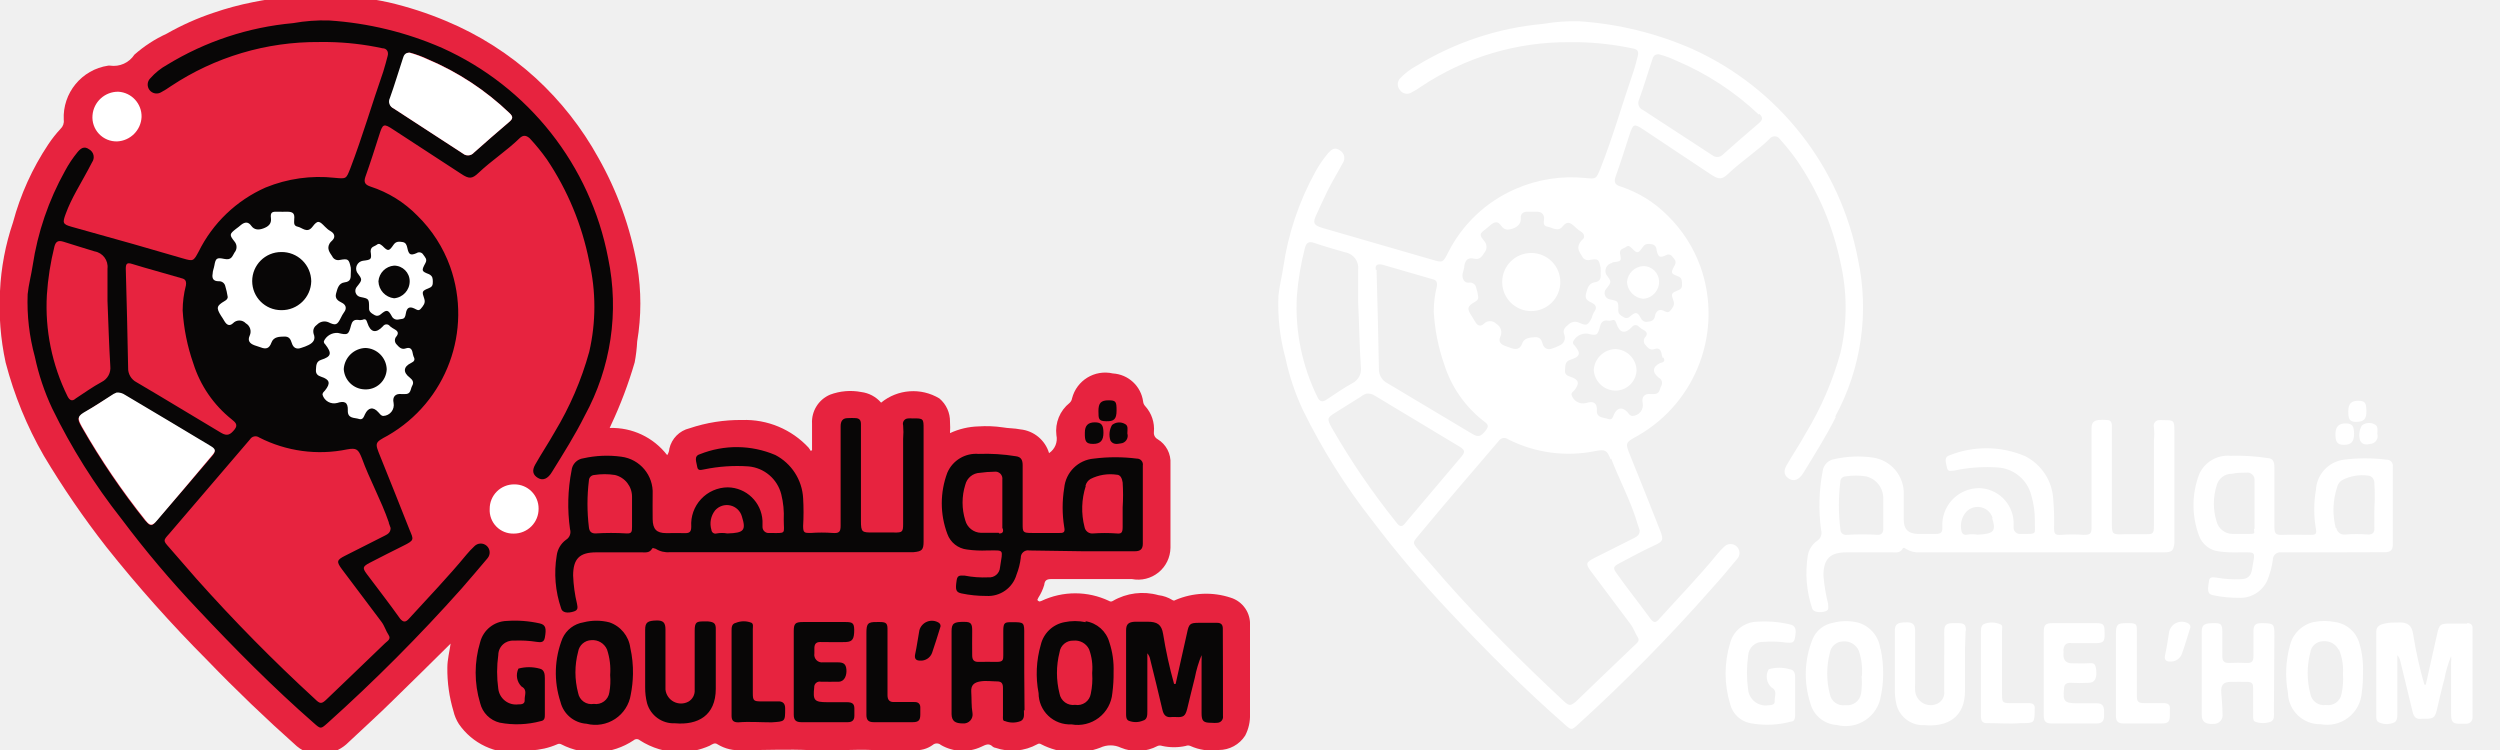
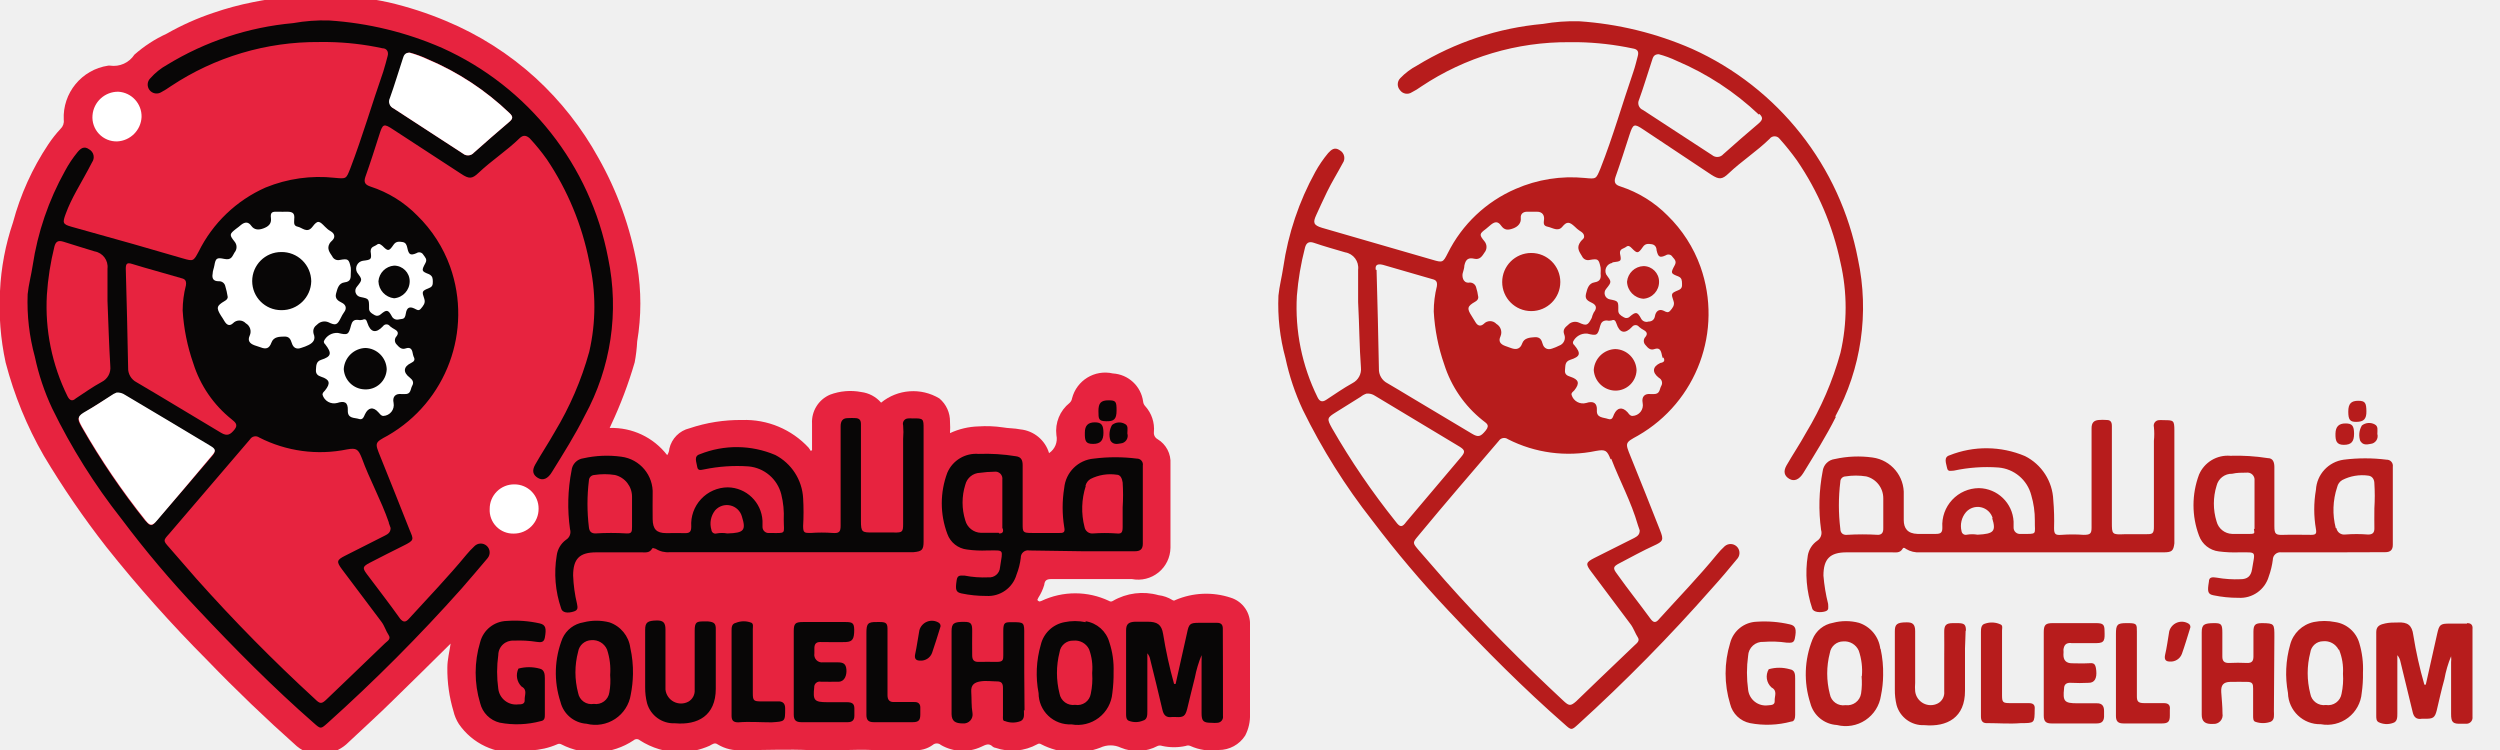
<svg xmlns="http://www.w3.org/2000/svg" width="160" height="48" viewBox="0 0 160 48">
  <svg viewBox="0 0 80 48" width="80" height="48" id="logotype">
    <path d="M67.14 29a1.1 1.1 0 0 0 .47-1.15 2.28 2.28 0 0 1 .84-2.06.5.5 0 0 0 .16-.29 2.19 2.19 0 0 1 2.61-1.6 2.08 2.08 0 0 1 1.94 1.8.49.49 0 0 0 .14.3 2.17 2.17 0 0 1 .55 1.65.46.46 0 0 0 .24.46 1.71 1.71 0 0 1 .82 1.58v5.37a2.07 2.07 0 0 1-2.47 2h-5.15c-.3 0-.43.08-.46.38a3.21 3.21 0 0 1-.38.82c0 .05-.12.12 0 .2s.13 0 .2 0a5.05 5.05 0 0 1 4.33 0 .21.21 0 0 0 .24 0 3.78 3.78 0 0 1 2.92-.37 2.2 2.2 0 0 1 .89.31.16.16 0 0 0 .2 0 5 5 0 0 1 3.53-.15 1.76 1.76 0 0 1 1.24 1.8V45.69a2.76 2.76 0 0 1-.31 1.39A2 2 0 0 1 78 48a3.27 3.27 0 0 1-1.82-.26.37.37 0 0 0-.29 0 3.5 3.5 0 0 1-1.51 0 .42.42 0 0 0-.29 0 2.76 2.76 0 0 1-2.36.11 1.54 1.54 0 0 0-1.31 0 4.65 4.65 0 0 1-3.79-.22.21.21 0 0 0-.24 0 3.3 3.3 0 0 1-2.68.23.33.33 0 0 1-.17-.07c-.25-.25-.45-.13-.73 0a2.79 2.79 0 0 1-2.59-.11.4.4 0 0 0-.53 0 1.79 1.79 0 0 1-1.18.33c-.83 0-1.66.05-2.48 0-1.39-.08-2.78.07-4.17 0s-2.91 0-4.37 0a2.59 2.59 0 0 1-1.56-.37c-.19-.14-.35 0-.52.09a4.94 4.94 0 0 1-1.88.42 4.84 4.84 0 0 1-2.58-.77.3.3 0 0 0-.4 0 4.56 4.56 0 0 1-4.62.26.28.28 0 0 0-.28 0 4.67 4.67 0 0 1-1.65.38 7.64 7.64 0 0 1-.79.13 4.23 4.23 0 0 1-3.84-1.81 2.62 2.62 0 0 1-.35-.83 9.32 9.32 0 0 1-.39-2.77c0-.53.14-1.05.21-1.55-1.24 1.22-2.47 2.45-3.73 3.67-.91.9-1.86 1.75-2.79 2.63a2.57 2.57 0 0 1-1.48.75 2.21 2.21 0 0 1-1.84-.48c-2-1.78-3.9-3.6-5.74-5.51A86.88 86.88 0 0 1 6.8 35a56.76 56.76 0 0 1-4-5.84A24.25 24.25 0 0 1 .36 23.2 17.16 17.16 0 0 1 0 18.63a15.94 15.94 0 0 1 .83-4.39 16.84 16.84 0 0 1 2.26-5 7.73 7.73 0 0 1 .79-1 .66.66 0 0 0 .2-.57A3.34 3.34 0 0 1 6.93 4.2h.11a1.58 1.58 0 0 0 1.56-.7 8.4 8.4 0 0 1 2.06-1.34 16.72 16.72 0 0 1 3-1.34 19 19 0 0 1 2.52-.68 22.39 22.39 0 0 1 4.69-.45 20.24 20.24 0 0 1 4 .46 22.77 22.77 0 0 1 3.67 1.19A19.84 19.84 0 0 1 34.29 5a20.12 20.12 0 0 1 4 5.09A21.73 21.73 0 0 1 40.78 17a14.62 14.62 0 0 1 0 4.85 10 10 0 0 1-.16 1.34 27.4 27.4 0 0 1-1.51 4l-.09.2a4.46 4.46 0 0 1 3.68 1.74.84.84 0 0 0 .14-.42 1.73 1.73 0 0 1 1.29-1.3 10.16 10.16 0 0 1 3.37-.53 5.54 5.54 0 0 1 4.25 1.77c.05.06.09.14.14.21l.08-.05v-1.7a1.9 1.9 0 0 1 1.15-1.85 3.69 3.69 0 0 1 2-.17 2 2 0 0 1 1.27.68 3.24 3.24 0 0 1 3.73-.27 1.91 1.91 0 0 1 .68 1.5 5.62 5.62 0 0 1 0 .72 4.61 4.61 0 0 1 1.82-.43 7.34 7.34 0 0 1 1.55.06c.38.07.75.05 1.13.13A2.14 2.14 0 0 1 67.14 29z" fill="#e7233f" />
    <path d="M38.92 16.52A18.58 18.58 0 0 0 28.3 3.07a21.59 21.59 0 0 0-7.24-1.76 11.09 11.09 0 0 0-2.3.17 18.69 18.69 0 0 0-8.07 2.67A4 4 0 0 0 9.63 5a.57.57 0 0 0 .69.9 5.6 5.6 0 0 0 .61-.38 16.91 16.91 0 0 1 9.5-2.83H21a17.68 17.68 0 0 1 3.48.4c.25 0 .41.2.33.49s-.17.66-.28 1c-.72 2.06-1.33 4.16-2.11 6.2-.27.68-.25.67-1 .6A9.08 9.08 0 0 0 17 12a8.71 8.71 0 0 0-4.29 4.11c-.33.61-.34.62-1 .43l-3.18-.92-3.96-1.11c-.57-.16-.57-.26-.37-.81s.43-1 .69-1.48.69-1.22 1-1.83a.57.57 0 0 0-.18-.83c-.33-.24-.55-.06-.75.18a7.37 7.37 0 0 0-.8 1.2A17.93 17.93 0 0 0 2.09 17c-.09.61-.26 1.21-.32 1.83a13.23 13.23 0 0 0 .46 4 15.16 15.16 0 0 0 1.11 3.31 38.91 38.91 0 0 0 4.45 7.09A65.3 65.3 0 0 0 12.66 39c2.38 2.53 4.82 5 7.43 7.28.44.39.44.38.87 0a108.91 108.91 0 0 0 8.58-8.61c.56-.64 1.11-1.29 1.66-1.94a.57.57 0 0 0-.84-.77 6.26 6.26 0 0 0-.5.53c-1.17 1.42-2.45 2.75-3.69 4.11-.22.25-.37.22-.56 0-.71-1-1.43-1.92-2.14-2.87-.28-.38-.26-.47.17-.7.72-.37 1.44-.74 2.17-1.1s.66-.4.41-1c-.62-1.58-1.25-3.14-1.88-4.71-.36-.89-.37-.89.47-1.34a9 9 0 0 0 4-10.81 8.68 8.68 0 0 0-2.1-3.27 7.38 7.38 0 0 0-3-1.86c-.32-.11-.45-.25-.33-.61.32-.9.61-1.81.9-2.72.22-.7.28-.72.9-.31l4.34 2.83c.5.33.69.33 1.11-.07.83-.79 1.8-1.41 2.62-2.21.24-.23.43-.19.65 0A13.1 13.1 0 0 1 35 10.2a17.92 17.92 0 0 1 2.71 6.54 12.82 12.82 0 0 1 0 5.78 20.46 20.46 0 0 1-2.21 5.13c-.4.71-.85 1.38-1.25 2.09-.22.39-.14.66.18.85s.64.05.9-.39c.73-1.18 1.47-2.35 2.09-3.59a14.74 14.74 0 0 0 1.5-10.09zm-30.47.37c1 .31 2.07.59 3.11.9.17.05.4.07.34.47a6.48 6.48 0 0 0-.21 1.61 12.53 12.53 0 0 0 .68 3.38 7.43 7.43 0 0 0 2.46 3.59c.2.17.44.33.18.65s-.46.45-.86.21l-4-2.4-1.4-.83a1 1 0 0 1-.55-.94q-.06-3.16-.15-6.33c0-.3.06-.42.4-.31zm-4.13 8.47A13 13 0 0 1 3 18.87a17.64 17.64 0 0 1 .48-3.08c.09-.35.25-.42.58-.32.68.22 1.36.42 2 .62a1 1 0 0 1 .82 1.1v2.08c.06 1.55.1 2.86.18 4.17a1 1 0 0 1-.54 1c-.58.31-1.12.7-1.67 1.06-.22.2-.39.14-.53-.14zm5 8a47 47 0 0 1-4.08-6c-.33-.58-.32-.64.25-1s1.06-.68 1.6-1a1.55 1.55 0 0 1 .37-.2.86.86 0 0 1 .53.15q2.75 1.62 5.46 3.26c.36.21.37.33.1.65q-1.74 2.05-3.55 4.12c-.25.35-.39.36-.67.01zm15.56.1c.05.12.09.24.12.33 0 .28-.17.39-.35.48l-2.55 1.29c-.56.28-.58.38-.21.88l2.52 3.35c.2.26.28.58.46.85s-.09.39-.23.53l-2.31 2.22-1.41 1.35c-.33.32-.43.33-.76 0a108.11 108.11 0 0 1-7.59-7.7l-1.74-2c-.39-.44-.4-.44 0-.88L16 28.12a.41.41 0 0 1 .59-.12 8.57 8.57 0 0 0 5.63.76c.6-.11.71 0 .93.54.51 1.41 1.24 2.7 1.74 4.15zm7.69-25.64c-.75.64-1.5 1.29-2.24 1.95a.5.5 0 0 1-.7.06l-4.44-2.89a.48.48 0 0 1-.19-.66c.3-.83.55-1.69.83-2.53.06-.19.12-.4.43-.38a7.23 7.23 0 0 1 1.14.42 17.3 17.3 0 0 1 5.2 3.44c.27.25.22.38-.03.59zm45.7 38a.38.38 0 0 1-.37.44 1.86 1.86 0 0 1-.34 0c-.54 0-.66-.09-.66-.63v-3.32a2.55 2.55 0 0 0 0-.38 7.43 7.43 0 0 0-.43 1.44c-.18.68-.33 1.36-.49 2-.12.46-.24.55-.72.52H75c-.35.05-.52-.11-.6-.44-.25-1.07-.51-2.14-.78-3.22a.88.88 0 0 0-.19-.42v3.71c0 .25 0 .53-.28.6a1.2 1.2 0 0 1-.93 0c-.14-.08-.15-.25-.15-.41v-5.37c0-.4.16-.53.57-.55h.8c.62 0 .9.17 1 .79a28.78 28.78 0 0 0 .7 3.19h.1c.24-1.09.49-2.17.73-3.26.12-.59.19-.65.78-.65h1.14c.24 0 .37.1.37.37.01 1.82.01 3.69.01 5.55zm-8.79-6a3.28 3.28 0 0 0-1.36 0 1.92 1.92 0 0 0-1.51 1.45 6.59 6.59 0 0 0-.14 3.09 2 2 0 0 0 2.1 2 2.23 2.23 0 0 0 2.62-2 9.31 9.31 0 0 0 .08-1.36 5.43 5.43 0 0 0-.27-1.89 1.87 1.87 0 0 0-1.52-1.35zm.42 3.29a4.65 4.65 0 0 1-.09 1.29.86.86 0 0 1-1 .71.88.88 0 0 1-1-.72 5.36 5.36 0 0 1 0-2.64.86.86 0 0 1 .89-.75 1 1 0 0 1 1 .55 3.46 3.46 0 0 1 .2 1.5zM39 39.83a3.34 3.34 0 0 0-1.66 0A1.78 1.78 0 0 0 36 40.85a5.94 5.94 0 0 0-.13 4.07 1.84 1.84 0 0 0 1.67 1.4 2.29 2.29 0 0 0 2.83-1.87 7.61 7.61 0 0 0 .14-1.31 7.12 7.12 0 0 0-.17-1.68A2 2 0 0 0 39 39.83zm0 4.48a.87.87 0 0 1-1 .74.86.86 0 0 1-1-.7 5.14 5.14 0 0 1 0-2.64.88.88 0 0 1 .85-.74 1 1 0 0 1 1 .6 4.15 4.15 0 0 1 .2 1.63 4.27 4.27 0 0 1-.05 1.11zm26.53 1.15c0 .26.06.56-.21.69a1.38 1.38 0 0 1-1 0c-.17 0-.13-.22-.13-.36v-1.76c0-.28-.08-.42-.38-.42s-.71-.06-1.07 0-.61.21-.58.66 0 .91.08 1.37a.57.57 0 0 1-.61.66c-.5 0-.72-.15-.73-.6v-5.3c0-.51.15-.61.83-.6.42 0 .5.12.49.62s0 1 0 1.52c0 .29.11.43.41.42s.79 0 1.18 0 .4-.14.4-.42v-1.56c0-.56.11-.56.56-.56.79 0 .79 0 .78.85-.01 1.59.01 3.19.02 4.79zm-33.64-3.54a7.81 7.81 0 0 0 0 2.16 1.14 1.14 0 0 0 1.28 1c.18 0 .43 0 .41-.29s.2-.64-.2-.85a1 1 0 0 1-.2-1.15 2.58 2.58 0 0 1 1.35 0c.31.06.34.36.34.61v2.33c0 .18 0 .38-.25.42a5.89 5.89 0 0 1-2.64.1A1.7 1.7 0 0 1 30.73 45a6.73 6.73 0 0 1 0-3.9 1.81 1.81 0 0 1 1.7-1.36 7.21 7.21 0 0 1 2.12.16c.37.09.43.3.32.91-.06.33-.28.3-.52.27a7.34 7.34 0 0 0-1.47-.08.93.93 0 0 0-.99.92zm13.92-1.62V44.08c0 1.72-1.15 2.34-2.61 2.21A1.77 1.77 0 0 1 41.41 45a4 4 0 0 1-.12-1v-3.69c0-.48.15-.59.76-.6.39 0 .54.14.54.57V44.13a1 1 0 0 0 1.46.78.81.81 0 0 0 .41-.77v-2.1-1.67c0-.56.12-.6.58-.6h.27c.41.04.51.14.5.53zm6.31 1.22v.3a.49.49 0 0 0 .55.57h.95c.36 0 .52.1.55.46s-.11.77-.49.78-.76 0-1.14 0a.35.35 0 0 0-.43.36c-.09.83 0 .95.83.95h1.26c.42 0 .49.16.48.49v.38c0 .29-.15.42-.46.41H51.3c-.36 0-.5-.12-.5-.49v-5.34c0-.48.1-.58.58-.58h2.75c.44 0 .53.08.54.49 0 .58-.1.77-.53.79s-1.07 0-1.6 0c-.31-.02-.43.13-.42.43zm6.78 3.82v.38c0 .38-.11.5-.5.5h-2.47c-.35 0-.48-.13-.48-.47V40.5c0-.6.1-.7.68-.69h.19c.42 0 .49.1.48.53v4.15c0 .32.14.46.46.44h1.26c.25-.01.4.12.38.41zm-8.65 0c0 .86 0 .83-.87.89-.72 0-1.42-.06-2.13 0-.32 0-.43-.12-.43-.43v-2.71-2.7c0-.23 0-.47.28-.53a1.33 1.33 0 0 1 1 0c.13.08.08.26.08.4v4.11c0 .47.06.52.54.52h1.18c.23.03.35.16.35.45zm9.92-5.17c-.17.54-.33 1.08-.52 1.62a.76.76 0 0 1-.76.49c-.23 0-.39-.09-.32-.41.11-.5.17-1 .27-1.53a.83.83 0 0 1 1.25-.48.24.24 0 0 1 .08.31zm9.26-12.48c0-.46.21-.66.64-.66s.55.18.55.67-.19.71-.66.71-.54-.17-.53-.72zm.87-1.39c0-.5.16-.68.64-.68s.52.08.52.65-.17.7-.66.69-.5-.13-.5-.66zm.87.9a.73.73 0 0 1 .82-.07c.24.11.16.37.16.61a.49.49 0 0 1-.43.64c-.25.05-.49.07-.65-.18a1.22 1.22 0 0 1 .1-1zm-12.06 7.45v-7.21c0-.63 0-.68-.7-.66a1.54 1.54 0 0 0-.3 0 .34.34 0 0 0-.31.44 5.06 5.06 0 0 1 0 .87v5.46c0 .49-.06.54-.56.53s-.89 0-1.33 0c-.75 0-.81 0-.81-.76v-6.18c0-.24-.09-.36-.32-.38a4.61 4.61 0 0 0-.53 0c-.31 0-.45.18-.45.52v6.37c0 .4-.11.49-.51.46a9.48 9.48 0 0 0-1.41 0c-.39 0-.48 0-.48-.44a15.29 15.29 0 0 0 0-1.79 3.32 3.32 0 0 0-1.78-2.76 6.32 6.32 0 0 0-4.83-.05c-.41.12-.21.51-.17.8s.26.2.45.17a10.41 10.41 0 0 1 2.84-.19A2.38 2.38 0 0 1 50 31.63a5.58 5.58 0 0 1 .16 1.63c0 .94.21.86-.91.85a.39.39 0 0 1-.45-.4v-.38a2.26 2.26 0 0 0-2.22-2.14 2.36 2.36 0 0 0-2.34 2.51c0 .33-.1.43-.41.42s-.79 0-1.19 0c-.63 0-.86-.26-.87-.89s0-1.07 0-1.6a2.3 2.3 0 0 0-2-2.4 6.85 6.85 0 0 0-2.43.1.87.87 0 0 0-.76.78 11.25 11.25 0 0 0-.1 3.75.59.59 0 0 1-.26.69 1.48 1.48 0 0 0-.59 1 6.93 6.93 0 0 0 .28 3.38c.07.28.41.34.83.2.27-.09.23-.26.19-.48a9.28 9.28 0 0 1-.25-1.81c0-1.08.41-1.49 1.48-1.49h2.9c.25 0 .51.05.67-.23.06-.1.15 0 .23 0a1.46 1.46 0 0 0 .91.22h15.59c.54-.05.65-.14.65-.69zm-19-.51a16.19 16.19 0 0 0-2 0c-.26 0-.39-.12-.42-.39a12.37 12.37 0 0 1 0-3 .36.36 0 0 1 .34-.35 4.24 4.24 0 0 1 1.33 0 1.43 1.43 0 0 1 1.09 1.4v1.92c0 .3-.02.43-.32.42zm6.43 0a1.9 1.9 0 0 0-.67 0 .26.26 0 0 1-.34-.23 1.37 1.37 0 0 1 .24-1.25 1 1 0 0 1 1.71.39c.28.89.14 1.06-.92 1.09zm22.71 1.14h3.39c.34 0 .5-.14.5-.48v-5a.38.38 0 0 0-.39-.45 10.92 10.92 0 0 0-2.74 0 2.08 2.08 0 0 0-1.9 1.88 7.77 7.77 0 0 0 0 2.5c.06.3 0 .39-.3.38h-1.76c-.59 0-.6-.05-.6-.57v-3.77c0-.31-.09-.53-.43-.57a12 12 0 0 0-2.39-.15 2 2 0 0 0-2 1.2 5.57 5.57 0 0 0 0 3.92 1.52 1.52 0 0 0 1.26 1 7 7 0 0 0 1.29.06c1.13 0 1-.13.82 1.09a.68.68 0 0 1-.74.63 6.41 6.41 0 0 1-1.52-.11c-.26 0-.45-.06-.51.27-.1.64-.06.79.31.87a7.63 7.63 0 0 0 1.58.16 1.89 1.89 0 0 0 1.94-1.37 4.31 4.31 0 0 0 .27-1.07.46.46 0 0 1 .55-.47zm.22-4.18a.69.69 0 0 1 .33-.45 2.81 2.81 0 0 1 1.66-.27c.26 0 .35.25.39.5a12.45 12.45 0 0 1 0 1.59v1.26c0 .39-.1.44-.4.41a10.44 10.44 0 0 0-1.48 0 .5.5 0 0 1-.56-.41 4.71 4.71 0 0 1 .08-2.63zm-5.55 3h-1.14a1.07 1.07 0 0 1-1-.79 3.81 3.81 0 0 1 0-2.29 1 1 0 0 1 .94-.76 7.11 7.11 0 0 1 .91-.07.45.45 0 0 1 .52.51v3.08c.11.22.03.38-.21.36z" fill="#080606" />
    <path d="M5.92 7.38a1.64 1.64 0 0 1 1.65-1.51 1.58 1.58 0 0 1 1.49 1.62A1.64 1.64 0 0 1 7.5 9.05a1.54 1.54 0 0 1-1.58-1.67zm27 23.62a1.56 1.56 0 0 0-1.58 1.57 1.5 1.5 0 0 0 1.54 1.58 1.58 1.58 0 0 0 1.59-1.6A1.54 1.54 0 0 0 32.92 31zm-12.85-9.64c.14.34 0 .56-.32.72a2.92 2.92 0 0 1-.46.18c-.31.12-.52 0-.61-.29s-.19-.44-.49-.43-.68 0-.82.39-.36.43-.69.3l-.39-.13c-.3-.11-.46-.29-.31-.62a.61.61 0 0 0-.25-.79.56.56 0 0 0-.82 0c-.22.2-.39.11-.53-.11s-.15-.26-.24-.38c-.31-.5-.28-.63.23-.93.12-.07.22-.15.2-.29a4.86 4.86 0 0 0-.15-.66A.4.4 0 0 0 14 18c-.34 0-.45-.17-.39-.49 0-.17.08-.34.11-.52.08-.47.16-.52.63-.42s.51-.17.66-.41a.54.54 0 0 0 0-.7c-.34-.43-.33-.48.09-.81a4.19 4.19 0 0 0 .33-.26c.24-.19.46-.21.65.06s.47.28.77.17.54-.28.49-.66.09-.42.39-.41.43 0 .65 0c.37 0 .49.11.45.48 0 .22-.06.42.23.48s.6.45.94 0 .44-.37.8 0l.14.13c.15.15.41.2.45.44s-.21.34-.3.51c-.18.32 0 .56.17.81a.42.42 0 0 0 .47.24c.55-.1.6-.07.72.49a2.33 2.33 0 0 1 0 .37c0 .3 0 .52-.39.57s-.46.39-.55.71.11.47.36.59.36.35.14.63a2.17 2.17 0 0 0-.19.33c-.24.48-.33.52-.81.29a.65.65 0 0 0-.7.14c-.19.14-.31.31-.24.6zM19.92 18A1.89 1.89 0 0 0 18 16.13a1.86 1.86 0 1 0 0 3.72A1.89 1.89 0 0 0 19.92 18zm-6.46 10.53Q10.75 26.9 8 25.27a.86.86 0 0 0-.53-.15 1.55 1.55 0 0 0-.37.2c-.54.35-1.07.7-1.6 1s-.58.41-.25 1a47 47 0 0 0 4.08 6c.28.35.42.34.71 0q1.77-2.07 3.52-4.16c.27-.3.26-.42-.1-.63zM32.6 7.23a17.3 17.3 0 0 0-5.25-3.44 7.23 7.23 0 0 0-1.14-.42c-.31 0-.37.19-.43.38-.28.84-.53 1.7-.83 2.53a.48.48 0 0 0 .24.66l4.44 2.89a.5.5 0 0 0 .7-.06c.74-.66 1.49-1.31 2.24-1.95.25-.21.3-.34.03-.59zm-6.13 15.59c.11.2.05.31-.16.41-.5.24-.53.6-.08.94.19.15.27.31.15.52s-.07.55-.47.53h-.2c-.4-.05-.61.17-.52.57a.7.7 0 0 1-.65.83c-.16 0-.23-.14-.33-.24-.32-.36-.64-.31-.85.13-.08.17-.14.39-.4.3s-.72 0-.7-.54-.22-.63-.68-.48a.77.77 0 0 1-.94-.53c0-.13.09-.19.16-.27.37-.46.31-.7-.25-.88-.21-.07-.35-.18-.33-.44s0-.53.33-.64c.66-.21.71-.42.26-1a.21.21 0 0 1-.08-.2.91.91 0 0 1 .91-.52c.62.15.67.12.83-.5.06-.22.16-.36.42-.34a.61.61 0 0 0 .3 0c.21-.09.26 0 .32.19.2.62.55.7 1 .22a.27.27 0 0 1 .45 0 2.2 2.2 0 0 0 .32.21c.19.11.24.24.1.43a.37.37 0 0 0 0 .52c.16.18.32.35.58.26s.4 0 .45.29a1.4 1.4 0 0 0 .06.23zm-1.72.81a1.41 1.41 0 0 0-1.36-1.36A1.44 1.44 0 0 0 22 23.62a1.38 1.38 0 0 0 1.33 1.3 1.34 1.34 0 0 0 1.42-1.29zM27.7 18c0 .19 0 .34-.23.43-.48.2-.48.21-.31.71.08.26-.07.43-.22.61s-.26.07-.41 0c-.33-.16-.5-.06-.56.33s-.21.31-.43.36a.39.39 0 0 1-.47-.21c-.23-.42-.33-.43-.71-.11a.32.32 0 0 1-.38.05c-.26-.14-.37-.26-.36-.44 0-.61 0-.61-.54-.72a.4.4 0 0 1-.23-.67c.35-.44.35-.44 0-.91a.51.51 0 0 1 .37-.74c.55-.07.57-.08.5-.6 0-.32.25-.31.4-.43s.25 0 .36.08c.35.35.41.36.71-.08.16-.23.36-.2.57-.17s.27.19.31.38c.09.43.2.5.59.33a.3.3 0 0 1 .43.1c.11.16.27.29.14.53-.27.5-.26.53.23.72.25.13.23.3.24.45zm-1.48 0a1 1 0 0 0-1-1 1.09 1.09 0 0 0-1 1 1.13 1.13 0 0 0 1 1.09 1.09 1.09 0 0 0 1-1.09z" fill="#fff" />
  </svg>
  <svg viewBox="0 0 80 48" width="80" height="48" id="logotypeNegative" x="80">
-     <path d="M60.08 39.92a.24.24 0 0 1 .08.31c-.17.54-.33 1.09-.52 1.62a.76.76 0 0 1-.76.49c-.23 0-.38-.09-.32-.4.12-.51.18-1 .27-1.53a.83.83 0 0 1 1.25-.49zM18 19.91a1.86 1.86 0 1 0 0-3.72 1.86 1.86 0 1 0 0 3.72zm59.88 20h-1.12c-.58 0-.65.07-.78.65-.24 1.09-.49 2.17-.73 3.26h-.09a26.55 26.55 0 0 1-.71-3.18c-.08-.62-.36-.84-1-.8-.27 0-.53 0-.8.06s-.57.14-.57.54v5.37c0 .16 0 .33.15.41a1.18 1.18 0 0 0 .92.05c.28-.08.28-.36.28-.61v-3.73a.91.91 0 0 1 .2.42l.78 3.22c.07.32.24.49.59.43h.23c.48 0 .6-.06.72-.53.16-.68.31-1.36.49-2a7.14 7.14 0 0 1 .43-1.47 1.63 1.63 0 0 1 0 .38v3.31c0 .54.11.65.66.63h.34a.39.39 0 0 0 .37-.44v-5.61c.03-.27-.09-.39-.34-.39zM58.48 45h-1.25c-.41 0-.47-.13-.47-.45v-4.14c0-.43 0-.52-.48-.53h-.19c-.58 0-.67.09-.67.69v5.25c0 .34.13.48.48.48h2.47c.39 0 .5-.12.5-.5v-.38c.04-.31-.11-.42-.39-.42zM71 41.17a5.71 5.71 0 0 1 .23 1.88 8 8 0 0 1-.08 1.3 2.22 2.22 0 0 1-2.62 2 2.05 2.05 0 0 1-2.1-2 6.73 6.73 0 0 1 .14-3.09 2 2 0 0 1 1.51-1.45 3.46 3.46 0 0 1 1.36 0A1.89 1.89 0 0 1 71 41.17zm-1.33.41a1 1 0 0 0-1-.54.83.83 0 0 0-.81.72 5.25 5.25 0 0 0 0 2.64.88.88 0 0 0 1 .72.87.87 0 0 0 1-.72 4.58 4.58 0 0 0 .09-1.28 3.5 3.5 0 0 0-.25-1.54zM70.79 27c.49 0 .67-.18.66-.69s-.07-.66-.52-.66-.64.18-.64.69.1.66.5.66zm.28 1.23c.15.26.4.23.64.18a.5.5 0 0 0 .44-.64c0-.24.07-.49-.17-.61a.75.75 0 0 0-.82.07 1.19 1.19 0 0 0-.09 1.03zm-38.2 12.85a6.67 6.67 0 0 1 1.48.05c.24 0 .46.06.52-.27.12-.6.05-.82-.32-.9a7.21 7.21 0 0 0-2.12-.17 1.82 1.82 0 0 0-1.7 1.36 6.68 6.68 0 0 0 0 3.91A1.65 1.65 0 0 0 32 46.28a5.88 5.88 0 0 0 2.64-.1c.21 0 .25-.24.25-.42v-1.11-1.22c0-.25 0-.55-.35-.6a2.44 2.44 0 0 0-1.34 0 .93.93 0 0 0 .18 1.17c.4.21.18.56.2.85s-.24.27-.42.29a1.13 1.13 0 0 1-1.28-1 7.89 7.89 0 0 1 0-2.17.93.93 0 0 1 .99-.89zm-9.49-18.74A1.43 1.43 0 0 0 22 23.68 1.41 1.41 0 0 0 23.37 25a1.35 1.35 0 0 0 1.37-1.3 1.4 1.4 0 0 0-1.36-1.36zM70 28.47c.47 0 .66-.19.66-.71s-.13-.66-.55-.66-.63.2-.64.65.06.72.53.72zm-32.5-1.8c-.62 1.24-1.36 2.41-2.08 3.59-.27.44-.59.57-.9.39s-.41-.46-.19-.85c.4-.7.86-1.38 1.25-2.09a20.3 20.3 0 0 0 2.21-5.13 12.82 12.82 0 0 0 0-5.78A18.09 18.09 0 0 0 35 10.26a16.08 16.08 0 0 0-1.1-1.37.4.4 0 0 0-.65 0c-.82.8-1.79 1.42-2.62 2.21-.42.4-.61.4-1.11.08L25.19 8.3c-.61-.41-.67-.38-.9.32-.29.9-.58 1.81-.9 2.71-.12.36 0 .51.34.61a7.52 7.52 0 0 1 3 1.86 8.68 8.68 0 0 1 2.1 3.27 9 9 0 0 1-4 10.81c-.84.46-.83.45-.47 1.34.64 1.57 1.26 3.14 1.88 4.71.25.63.21.72-.41 1s-1.45.73-2.17 1.11c-.43.22-.45.32-.17.69.71 1 1.44 1.91 2.14 2.87.19.26.34.29.57 0 1.24-1.37 2.52-2.69 3.69-4.12a4.85 4.85 0 0 1 .49-.52.57.57 0 0 1 .84.76c-.54.66-1.09 1.31-1.66 1.94a109 109 0 0 1-8.56 8.7c-.42.38-.43.39-.86 0-2.62-2.29-5.06-4.75-7.44-7.28a70.26 70.26 0 0 1-4.87-5.76 39.81 39.81 0 0 1-4.45-7.09 15.34 15.34 0 0 1-1.11-3.31 13 13 0 0 1-.45-4c.06-.61.22-1.21.31-1.82A18 18 0 0 1 4.18 11 7.68 7.68 0 0 1 5 9.8c.21-.23.42-.41.75-.18a.57.57 0 0 1 .18.83c-.33.62-.7 1.21-1 1.83s-.47 1-.69 1.48-.19.65.37.82l3.87 1.12 3.18.92c.67.2.69.19 1-.42A8.7 8.7 0 0 1 17 12.09a8.88 8.88 0 0 1 4.43-.7c.74.07.71.08 1-.61.79-2 1.4-4.14 2.11-6.2.11-.32.19-.66.28-1s-.08-.44-.33-.48A18.47 18.47 0 0 0 21 2.7h-.54a16.85 16.85 0 0 0-9.49 2.83 4.49 4.49 0 0 1-.62.38.55.55 0 0 1-.75-.14.56.56 0 0 1 .02-.77 4.17 4.17 0 0 1 1.06-.8 18.69 18.69 0 0 1 8.07-2.67 11.88 11.88 0 0 1 2.3-.17 21.65 21.65 0 0 1 7.25 1.77 18.59 18.59 0 0 1 10.61 13.46 14.66 14.66 0 0 1-1.46 10.08zM14 18.09a.41.41 0 0 1 .46.26 3.63 3.63 0 0 1 .15.67c0 .14-.08.22-.2.29-.51.29-.54.43-.22.92l.24.39c.13.22.31.3.53.11a.55.55 0 0 1 .81 0 .63.63 0 0 1 .26.8c-.15.32 0 .5.3.61l.39.14c.33.12.58.05.7-.3s.48-.38.81-.4.43.17.5.43.3.41.6.3a3.17 3.17 0 0 0 .46-.19.54.54 0 0 0 .32-.72c-.11-.29.05-.45.25-.61a.61.61 0 0 1 .7-.14c.48.22.56.18.81-.3A1.52 1.52 0 0 1 22 20c.22-.28.18-.48-.14-.63s-.43-.27-.35-.59.17-.65.54-.71.42-.26.39-.56a2.33 2.33 0 0 0 0-.38c-.12-.56-.16-.59-.72-.49a.42.42 0 0 1-.47-.24c-.15-.25-.34-.49-.17-.81s.33-.27.3-.5-.3-.3-.45-.45l-.14-.13c-.35-.33-.52-.34-.8 0s-.63.06-.94 0-.25-.26-.23-.48-.08-.48-.45-.48h-.64c-.21 0-.43.11-.4.41s-.16.54-.49.66-.56.12-.77-.18-.41-.25-.65-.06l-.32.27c-.43.32-.44.37-.09.8a.56.56 0 0 1 0 .71c-.15.23-.3.48-.65.4s-.55 0-.64.43c0 .17-.07.34-.11.51s0 .61.39.59zm-5.9-.82c.06 2.11.11 4.21.15 6.32a1 1 0 0 0 .55.94c.47.28.94.55 1.41.84l4 2.39c.4.24.55.19.87-.2s0-.49-.19-.66a7.45 7.45 0 0 1-2.46-3.58 12.29 12.29 0 0 1-.67-3.38 6.65 6.65 0 0 1 .2-1.62c.06-.39-.16-.42-.34-.47-1-.3-2.08-.59-3.11-.9-.4-.1-.51.05-.46.32zm-3.21 8.31c.55-.36 1.09-.74 1.67-1.06a1 1 0 0 0 .54-1c-.1-1.33-.1-2.63-.18-4.18v-2.08a1 1 0 0 0-.83-1.11c-.68-.2-1.36-.39-2-.61-.32-.11-.49 0-.57.31A18 18 0 0 0 3 18.93a13 13 0 0 0 1.32 6.49c.13.28.31.34.57.16zM10 33.4l3.51-4.15c.27-.32.26-.44-.09-.66L8 25.33a.83.83 0 0 0-.54-.14 1.14 1.14 0 0 0-.37.2l-1.6 1c-.56.35-.58.4-.25 1a47.12 47.12 0 0 0 4.09 6c.27.37.41.37.67.01zm13.08-4c-.23-.58-.33-.65-.94-.54a8.56 8.56 0 0 1-5.63-.75.41.41 0 0 0-.59.11c-1.71 2-3.44 4-5.15 6.07-.37.44-.37.45 0 .89l1.74 2c2.39 2.7 4.95 5.25 7.59 7.71.33.3.43.29.77 0l1.4-1.35 2.31-2.21c.15-.15.4-.3.24-.54s-.27-.59-.47-.85c-.83-1.12-1.68-2.23-2.51-3.35-.38-.5-.35-.6.2-.88l2.55-1.28c.18-.1.36-.2.35-.49l-.11-.32c-.44-1.53-1.17-2.85-1.71-4.26zm3.34-6.48a1.38 1.38 0 0 1-.08-.29c-.06-.25-.17-.39-.45-.29s-.43-.08-.58-.26a.37.37 0 0 1 0-.52c.15-.19.09-.32-.1-.43a1.69 1.69 0 0 1-.31-.21.28.28 0 0 0-.45 0c-.45.48-.8.4-1-.22-.06-.16-.11-.28-.32-.19a.61.61 0 0 1-.3 0c-.25 0-.36.13-.42.35-.16.62-.21.64-.83.49a.92.92 0 0 0-.91.53c0 .09 0 .14.08.2.45.54.4.74-.26.95-.35.12-.3.38-.33.65s.12.36.34.43c.55.18.62.42.25.88-.07.08-.2.14-.17.28a.76.76 0 0 0 .94.52c.46-.15.71 0 .68.48s.42.44.71.54.31-.13.39-.3c.21-.44.53-.48.86-.13.09.11.16.24.32.24a.69.69 0 0 0 .65-.83c-.08-.39.12-.62.52-.57h.2c.4 0 .35-.32.47-.52a.37.37 0 0 0-.15-.52c-.45-.35-.42-.71.09-.95.25-.04.31-.15.2-.35zm-3.25-6.09a.52.52 0 0 0-.37.74c.35.47.35.47 0 .91a.41.41 0 0 0 .23.68c.55.11.55.11.54.71 0 .19.1.3.36.44a.3.3 0 0 0 .38-.05c.38-.32.48-.31.71.11a.39.39 0 0 0 .48.21c.21 0 .38-.11.42-.36s.23-.49.56-.33c.15.08.28.15.41 0s.31-.35.22-.61c-.17-.5-.17-.51.31-.71.22-.09.24-.23.23-.42s0-.36-.24-.46c-.49-.19-.5-.21-.23-.71.14-.25 0-.38-.14-.54a.3.3 0 0 0-.43-.1c-.39.18-.49.11-.59-.33 0-.18-.1-.35-.31-.38s-.41-.06-.57.18c-.3.43-.36.43-.71.07-.11-.11-.21-.2-.36-.08s-.43.11-.39.43c.1.49.09.49-.47.56zm9.39-9.5a17.66 17.66 0 0 0-5.26-3.44 6.57 6.57 0 0 0-1.14-.42c-.31 0-.37.19-.43.39-.28.84-.53 1.69-.83 2.52a.48.48 0 0 0 .25.66q2.22 1.44 4.43 2.89a.51.51 0 0 0 .71-.06c.74-.66 1.48-1.31 2.24-1.95.28-.24.33-.38.07-.63zM49.84 45h-1.18c-.48 0-.53-.05-.53-.51v-4.13c0-.14.06-.32-.08-.39a1.33 1.33 0 0 0-1-.06c-.25.06-.27.3-.27.53v5.41c0 .31.12.45.43.43.71 0 1.42.06 2.13 0 .88 0 .87 0 .88-.88.03-.29-.09-.4-.38-.4zm15.72-4.27c0-.8 0-.84-.78-.85-.45 0-.56.11-.56.56v1.57c0 .27-.08.43-.4.42a11.61 11.61 0 0 0-1.18 0c-.3 0-.41-.13-.41-.41v-1.53c0-.53-.07-.61-.5-.61-.67 0-.82.09-.82.59v5.27c0 .44.22.62.73.59a.56.56 0 0 0 .6-.66c0-.46-.05-.91-.08-1.37s.14-.65.58-.66.71 0 1.07 0 .39.14.39.43v1.75c0 .14 0 .32.13.37a1.46 1.46 0 0 0 1 0c.26-.13.2-.43.2-.68.02-1.59.01-3.19.03-4.79zm-13 .43h1.61c.54 0 .54-.21.52-.79 0-.4-.1-.49-.54-.49h-2.77c-.47 0-.58.11-.58.59v5.33c0 .37.14.5.49.5h2.9c.31 0 .45-.13.47-.42v-.38c0-.33-.14-.5-.48-.49h-1.25c-.81 0-.92-.13-.83-.95 0-.25.15-.38.43-.36a11 11 0 0 0 1.15 0c.37 0 .53-.28.48-.79s-.19-.48-.55-.46-.63 0-1 0-.56-.19-.55-.57a1.5 1.5 0 0 0 0-.3c.04-.3.16-.44.48-.43zm-12.2.37a7.19 7.19 0 0 1 .16 1.69 6.64 6.64 0 0 1-.14 1.3 2.28 2.28 0 0 1-2.82 1.88 1.87 1.87 0 0 1-1.7-1.4 6 6 0 0 1 .14-4.08 1.73 1.73 0 0 1 1.31-1.06 3.22 3.22 0 0 1 1.66 0 2 2 0 0 1 1.37 1.66zm-1.2 1.75a4 4 0 0 0-.2-1.64 1 1 0 0 0-1-.59.87.87 0 0 0-.85.74 5.21 5.21 0 0 0 0 2.63.87.87 0 0 0 1 .71.89.89 0 0 0 1-.75 4.61 4.61 0 0 0 .03-1.11zm6.66-2.91c0-.39-.09-.48-.49-.49H45c-.46 0-.58.13-.57.6s0 1.12 0 1.68v2.09a.78.78 0 0 1-.41.77 1 1 0 0 1-1.45-.78 3.08 3.08 0 0 1 0-.53v-3.32c0-.43-.16-.57-.55-.56-.61 0-.76.12-.75.59v3.7a4 4 0 0 0 .11 1 1.76 1.76 0 0 0 1.78 1.29c1.46.13 2.61-.49 2.6-2.21v-1.71-1c0-.31.04-.77.04-1.13zM25.18 19.12a1.08 1.08 0 0 0 1-1.09 1 1 0 0 0-1-1 1.1 1.1 0 0 0-1.05 1 1.13 1.13 0 0 0 1.05 1.09zm33.28 16.23H42.89a1.54 1.54 0 0 1-.91-.22c-.07-.06-.16-.12-.22 0-.17.28-.43.22-.68.22h-2.9c-1.06 0-1.48.42-1.48 1.49a11.1 11.1 0 0 0 .3 1.81c0 .22.08.4-.19.48s-.75.08-.83-.19a7.09 7.09 0 0 1-.28-3.39 1.45 1.45 0 0 1 .6-.94.61.61 0 0 0 .25-.69 11.58 11.58 0 0 1 .1-3.76.89.89 0 0 1 .77-.78 6.78 6.78 0 0 1 2.42-.1 2.31 2.31 0 0 1 2 2.4v1.6c0 .53.24.87.88.89h1.18c.31 0 .42-.09.41-.42a2.36 2.36 0 0 1 2.34-2.51 2.26 2.26 0 0 1 2.22 2.14v.38a.4.4 0 0 0 .45.41c1.13 0 .89.08.91-.86a5.58 5.58 0 0 0-.23-1.62 2.37 2.37 0 0 0-2.11-1.77 10.06 10.06 0 0 0-2.84.2c-.19 0-.39.1-.44-.18s-.24-.68.16-.8a6.36 6.36 0 0 1 4.83.05A3.29 3.29 0 0 1 51.41 32a15.46 15.46 0 0 1 .05 1.8c0 .39.09.46.48.43a9.48 9.48 0 0 1 1.41 0c.4 0 .51-.06.51-.45v-6.37c0-.35.14-.5.45-.53a3.08 3.08 0 0 1 .53 0c.23 0 .32.13.32.38v6.18c0 .74 0 .79.8.75h1.34c.45 0 .56 0 .55-.53v-5.45a4.33 4.33 0 0 0 0-.88.35.35 0 0 1 .31-.44 1.54 1.54 0 0 1 .3 0c.65 0 .7 0 .7.67v7.21c-.06.49-.16.58-.7.58zM40.53 33.8v-.91-1a1.44 1.44 0 0 0-1.09-1.4 4.23 4.23 0 0 0-1.33 0 .34.34 0 0 0-.33.35 12.37 12.37 0 0 0 0 3c0 .27.17.41.42.39a16.35 16.35 0 0 1 2 0c.22-.01.34-.13.33-.43zm7-.64a1 1 0 0 0-1.7-.39 1.37 1.37 0 0 0-.29 1.23.27.27 0 0 0 .34.22 2 2 0 0 1 .68 0c1.05-.05 1.2-.22.94-1.06zm21.76 2.19h-3.28a.48.48 0 0 0-.55.48 5.06 5.06 0 0 1-.26 1.07 1.9 1.9 0 0 1-1.94 1.36 7.66 7.66 0 0 1-1.59-.16c-.37-.07-.41-.23-.3-.87 0-.32.24-.3.5-.26a7 7 0 0 0 1.52.1c.44 0 .67-.19.74-.63.2-1.22.32-1.08-.82-1.09a8 8 0 0 1-1.31-.06 1.54 1.54 0 0 1-1.26-1 5.57 5.57 0 0 1 0-3.92 2 2 0 0 1 2-1.2 12.85 12.85 0 0 1 2.4.15c.33 0 .42.26.42.57v3.78c0 .52.08.58.6.56s1.17 0 1.75 0c.31 0 .36-.08.31-.37a7.29 7.29 0 0 1 0-2.51A2.06 2.06 0 0 1 70 29.42a10.92 10.92 0 0 1 2.74 0 .39.39 0 0 1 .4.45v5c0 .33-.16.47-.49.47zm-5-1.5v-1.53-1.56a.46.46 0 0 0-.53-.51c-.3 0-.6 0-.9.07a1 1 0 0 0-1 .77 3.85 3.85 0 0 0 0 2.28 1.06 1.06 0 0 0 1 .8H64c.38 0 .26-.09.25-.32zm5.24-.05a.5.5 0 0 0 .55.41 9.14 9.14 0 0 1 1.48 0c.3 0 .41-.13.4-.42s0-.78 0-1.26a12.55 12.55 0 0 0 0-1.59c0-.24-.12-.47-.39-.5a2.81 2.81 0 0 0-1.66.28.69.69 0 0 0-.33.45 4.62 4.62 0 0 0-.09 2.63z" fill="#fff" />
+     <path d="M60.08 39.92a.24.24 0 0 1 .08.31c-.17.54-.33 1.09-.52 1.62a.76.76 0 0 1-.76.49c-.23 0-.38-.09-.32-.4.12-.51.18-1 .27-1.53a.83.83 0 0 1 1.25-.49zM18 19.91a1.86 1.86 0 1 0 0-3.72 1.86 1.86 0 1 0 0 3.72zm59.88 20h-1.12c-.58 0-.65.07-.78.65-.24 1.09-.49 2.17-.73 3.26h-.09a26.55 26.55 0 0 1-.71-3.18c-.08-.62-.36-.84-1-.8-.27 0-.53 0-.8.06s-.57.14-.57.54v5.37c0 .16 0 .33.15.41a1.18 1.18 0 0 0 .92.05c.28-.08.28-.36.28-.61v-3.73a.91.91 0 0 1 .2.42l.78 3.22c.07.32.24.49.59.43h.23c.48 0 .6-.06.72-.53.16-.68.31-1.36.49-2a7.14 7.14 0 0 1 .43-1.47 1.63 1.63 0 0 1 0 .38v3.31c0 .54.11.65.66.63h.34a.39.39 0 0 0 .37-.44v-5.61c.03-.27-.09-.39-.34-.39zM58.48 45h-1.25c-.41 0-.47-.13-.47-.45v-4.14c0-.43 0-.52-.48-.53h-.19c-.58 0-.67.09-.67.69v5.25c0 .34.13.48.48.48h2.47c.39 0 .5-.12.5-.5v-.38c.04-.31-.11-.42-.39-.42zM71 41.17a5.71 5.71 0 0 1 .23 1.88 8 8 0 0 1-.08 1.3 2.22 2.22 0 0 1-2.62 2 2.05 2.05 0 0 1-2.1-2 6.73 6.73 0 0 1 .14-3.09 2 2 0 0 1 1.51-1.45 3.46 3.46 0 0 1 1.36 0A1.89 1.89 0 0 1 71 41.17zm-1.33.41a1 1 0 0 0-1-.54.83.83 0 0 0-.81.72 5.25 5.25 0 0 0 0 2.64.88.88 0 0 0 1 .72.87.87 0 0 0 1-.72 4.58 4.58 0 0 0 .09-1.28 3.5 3.5 0 0 0-.25-1.54zM70.79 27c.49 0 .67-.18.66-.69s-.07-.66-.52-.66-.64.18-.64.69.1.66.5.66zm.28 1.23c.15.26.4.23.64.18a.5.5 0 0 0 .44-.64c0-.24.07-.49-.17-.61a.75.75 0 0 0-.82.07 1.19 1.19 0 0 0-.09 1.03zm-38.2 12.85a6.67 6.67 0 0 1 1.48.05c.24 0 .46.06.52-.27.12-.6.05-.82-.32-.9a7.21 7.21 0 0 0-2.12-.17 1.82 1.82 0 0 0-1.7 1.36 6.68 6.68 0 0 0 0 3.91A1.65 1.65 0 0 0 32 46.28a5.88 5.88 0 0 0 2.64-.1c.21 0 .25-.24.25-.42v-1.11-1.22c0-.25 0-.55-.35-.6a2.44 2.44 0 0 0-1.34 0 .93.93 0 0 0 .18 1.17c.4.21.18.56.2.85s-.24.27-.42.29a1.13 1.13 0 0 1-1.28-1 7.89 7.89 0 0 1 0-2.17.93.93 0 0 1 .99-.89zm-9.49-18.74A1.43 1.43 0 0 0 22 23.68 1.41 1.41 0 0 0 23.37 25a1.35 1.35 0 0 0 1.37-1.3 1.4 1.4 0 0 0-1.36-1.36zM70 28.47c.47 0 .66-.19.66-.71s-.13-.66-.55-.66-.63.2-.64.65.06.72.53.72zm-32.5-1.8c-.62 1.24-1.36 2.41-2.08 3.59-.27.44-.59.57-.9.39s-.41-.46-.19-.85c.4-.7.86-1.38 1.25-2.09a20.3 20.3 0 0 0 2.21-5.13 12.82 12.82 0 0 0 0-5.78A18.09 18.09 0 0 0 35 10.26a16.08 16.08 0 0 0-1.1-1.37.4.4 0 0 0-.65 0c-.82.8-1.79 1.42-2.62 2.21-.42.4-.61.4-1.11.08L25.19 8.3c-.61-.41-.67-.38-.9.32-.29.9-.58 1.81-.9 2.71-.12.36 0 .51.34.61a7.52 7.52 0 0 1 3 1.86 8.68 8.68 0 0 1 2.1 3.27 9 9 0 0 1-4 10.81c-.84.46-.83.45-.47 1.34.64 1.57 1.26 3.14 1.88 4.71.25.63.21.72-.41 1s-1.45.73-2.17 1.11c-.43.22-.45.32-.17.69.71 1 1.44 1.91 2.14 2.87.19.26.34.29.57 0 1.24-1.37 2.52-2.69 3.69-4.12a4.85 4.85 0 0 1 .49-.52.57.57 0 0 1 .84.76c-.54.66-1.09 1.31-1.66 1.94a109 109 0 0 1-8.56 8.7c-.42.38-.43.39-.86 0-2.62-2.29-5.06-4.75-7.44-7.28a70.26 70.26 0 0 1-4.87-5.76 39.81 39.81 0 0 1-4.45-7.09 15.34 15.34 0 0 1-1.11-3.31 13 13 0 0 1-.45-4c.06-.61.22-1.21.31-1.82A18 18 0 0 1 4.18 11 7.68 7.68 0 0 1 5 9.8c.21-.23.42-.41.75-.18a.57.57 0 0 1 .18.83c-.33.62-.7 1.21-1 1.83s-.47 1-.69 1.48-.19.65.37.82l3.87 1.12 3.18.92c.67.2.69.19 1-.42A8.7 8.7 0 0 1 17 12.09a8.88 8.88 0 0 1 4.43-.7c.74.07.71.08 1-.61.79-2 1.4-4.14 2.11-6.2.11-.32.19-.66.28-1s-.08-.44-.33-.48A18.47 18.47 0 0 0 21 2.7h-.54a16.85 16.85 0 0 0-9.49 2.83 4.49 4.49 0 0 1-.62.38.55.55 0 0 1-.75-.14.56.56 0 0 1 .02-.77 4.17 4.17 0 0 1 1.06-.8 18.69 18.69 0 0 1 8.07-2.67 11.88 11.88 0 0 1 2.3-.17 21.65 21.65 0 0 1 7.25 1.77 18.59 18.59 0 0 1 10.61 13.46 14.66 14.66 0 0 1-1.46 10.08zM14 18.09a.41.41 0 0 1 .46.26 3.63 3.63 0 0 1 .15.67c0 .14-.08.22-.2.29-.51.29-.54.43-.22.92l.24.39c.13.22.31.3.53.11a.55.55 0 0 1 .81 0 .63.63 0 0 1 .26.8c-.15.32 0 .5.3.61l.39.14c.33.12.58.05.7-.3s.48-.38.81-.4.43.17.5.43.3.41.6.3a3.17 3.17 0 0 0 .46-.19.54.54 0 0 0 .32-.72c-.11-.29.05-.45.25-.61a.61.61 0 0 1 .7-.14c.48.22.56.18.81-.3A1.52 1.52 0 0 1 22 20c.22-.28.18-.48-.14-.63s-.43-.27-.35-.59.17-.65.54-.71.42-.26.39-.56a2.33 2.33 0 0 0 0-.38c-.12-.56-.16-.59-.72-.49a.42.42 0 0 1-.47-.24c-.15-.25-.34-.49-.17-.81s.33-.27.3-.5-.3-.3-.45-.45l-.14-.13c-.35-.33-.52-.34-.8 0s-.63.06-.94 0-.25-.26-.23-.48-.08-.48-.45-.48h-.64c-.21 0-.43.11-.4.41s-.16.54-.49.66-.56.12-.77-.18-.41-.25-.65-.06l-.32.27c-.43.32-.44.37-.09.8a.56.56 0 0 1 0 .71c-.15.23-.3.48-.65.4s-.55 0-.64.43c0 .17-.07.34-.11.51s0 .61.39.59zm-5.9-.82c.06 2.11.11 4.21.15 6.32a1 1 0 0 0 .55.94c.47.28.94.55 1.41.84l4 2.39c.4.24.55.19.87-.2s0-.49-.19-.66a7.45 7.45 0 0 1-2.46-3.58 12.29 12.29 0 0 1-.67-3.38 6.65 6.65 0 0 1 .2-1.62c.06-.39-.16-.42-.34-.47-1-.3-2.08-.59-3.11-.9-.4-.1-.51.05-.46.32zm-3.21 8.31c.55-.36 1.09-.74 1.67-1.06a1 1 0 0 0 .54-1c-.1-1.33-.1-2.63-.18-4.18v-2.08a1 1 0 0 0-.83-1.11c-.68-.2-1.36-.39-2-.61-.32-.11-.49 0-.57.31A18 18 0 0 0 3 18.93a13 13 0 0 0 1.32 6.49c.13.28.31.34.57.16zM10 33.4l3.51-4.15c.27-.32.26-.44-.09-.66L8 25.33a.83.83 0 0 0-.54-.14 1.14 1.14 0 0 0-.37.2l-1.6 1c-.56.35-.58.4-.25 1a47.12 47.12 0 0 0 4.09 6c.27.37.41.37.67.01zm13.08-4c-.23-.58-.33-.65-.94-.54a8.56 8.56 0 0 1-5.63-.75.41.41 0 0 0-.59.11c-1.71 2-3.44 4-5.15 6.07-.37.44-.37.45 0 .89l1.74 2c2.39 2.7 4.95 5.25 7.59 7.71.33.3.43.29.77 0l1.4-1.35 2.31-2.21c.15-.15.4-.3.24-.54s-.27-.59-.47-.85c-.83-1.12-1.68-2.23-2.51-3.35-.38-.5-.35-.6.2-.88l2.55-1.28c.18-.1.36-.2.35-.49l-.11-.32c-.44-1.53-1.17-2.85-1.71-4.26zm3.34-6.48a1.38 1.38 0 0 1-.08-.29c-.06-.25-.17-.39-.45-.29s-.43-.08-.58-.26a.37.37 0 0 1 0-.52c.15-.19.09-.32-.1-.43a1.69 1.69 0 0 1-.31-.21.28.28 0 0 0-.45 0c-.45.48-.8.4-1-.22-.06-.16-.11-.28-.32-.19a.61.61 0 0 1-.3 0c-.25 0-.36.13-.42.35-.16.62-.21.64-.83.49a.92.92 0 0 0-.91.53c0 .09 0 .14.08.2.45.54.4.74-.26.95-.35.12-.3.38-.33.65s.12.36.34.43c.55.18.62.42.25.88-.07.08-.2.14-.17.28a.76.76 0 0 0 .94.52c.46-.15.71 0 .68.48s.42.44.71.54.31-.13.39-.3c.21-.44.53-.48.86-.13.09.11.16.24.32.24a.69.69 0 0 0 .65-.83c-.08-.39.12-.62.52-.57h.2c.4 0 .35-.32.47-.52a.37.37 0 0 0-.15-.52c-.45-.35-.42-.71.09-.95.25-.04.31-.15.2-.35zm-3.25-6.09a.52.52 0 0 0-.37.74c.35.47.35.47 0 .91a.41.41 0 0 0 .23.68c.55.11.55.11.54.71 0 .19.1.3.36.44a.3.3 0 0 0 .38-.05c.38-.32.48-.31.71.11a.39.39 0 0 0 .48.21c.21 0 .38-.11.42-.36s.23-.49.56-.33c.15.08.28.15.41 0s.31-.35.22-.61c-.17-.5-.17-.51.31-.71.22-.09.24-.23.23-.42s0-.36-.24-.46c-.49-.19-.5-.21-.23-.71.14-.25 0-.38-.14-.54a.3.3 0 0 0-.43-.1c-.39.18-.49.11-.59-.33 0-.18-.1-.35-.31-.38s-.41-.06-.57.18c-.3.43-.36.43-.71.07-.11-.11-.21-.2-.36-.08s-.43.11-.39.43c.1.49.09.49-.47.56zm9.39-9.5a17.66 17.66 0 0 0-5.26-3.44 6.57 6.57 0 0 0-1.14-.42c-.31 0-.37.19-.43.39-.28.84-.53 1.69-.83 2.52a.48.48 0 0 0 .25.66q2.22 1.44 4.43 2.89a.51.51 0 0 0 .71-.06c.74-.66 1.48-1.31 2.24-1.95.28-.24.33-.38.07-.63zM49.84 45h-1.18c-.48 0-.53-.05-.53-.51v-4.13c0-.14.06-.32-.08-.39a1.33 1.33 0 0 0-1-.06c-.25.06-.27.3-.27.53v5.41c0 .31.12.45.43.43.71 0 1.42.06 2.13 0 .88 0 .87 0 .88-.88.03-.29-.09-.4-.38-.4zm15.72-4.27c0-.8 0-.84-.78-.85-.45 0-.56.11-.56.56v1.57c0 .27-.08.43-.4.42a11.61 11.61 0 0 0-1.18 0c-.3 0-.41-.13-.41-.41v-1.53c0-.53-.07-.61-.5-.61-.67 0-.82.09-.82.59v5.27c0 .44.22.62.73.59a.56.56 0 0 0 .6-.66c0-.46-.05-.91-.08-1.37s.14-.65.58-.66.71 0 1.07 0 .39.14.39.43v1.75c0 .14 0 .32.13.37a1.46 1.46 0 0 0 1 0c.26-.13.2-.43.2-.68.02-1.59.01-3.19.03-4.79zm-13 .43h1.61c.54 0 .54-.21.52-.79 0-.4-.1-.49-.54-.49h-2.77c-.47 0-.58.11-.58.59v5.33c0 .37.14.5.49.5h2.9c.31 0 .45-.13.47-.42v-.38c0-.33-.14-.5-.48-.49h-1.25c-.81 0-.92-.13-.83-.95 0-.25.15-.38.43-.36a11 11 0 0 0 1.15 0c.37 0 .53-.28.48-.79s-.19-.48-.55-.46-.63 0-1 0-.56-.19-.55-.57a1.5 1.5 0 0 0 0-.3c.04-.3.16-.44.48-.43zm-12.2.37a7.19 7.19 0 0 1 .16 1.69 6.64 6.64 0 0 1-.14 1.3 2.28 2.28 0 0 1-2.82 1.88 1.87 1.87 0 0 1-1.7-1.4 6 6 0 0 1 .14-4.08 1.73 1.73 0 0 1 1.31-1.06 3.22 3.22 0 0 1 1.66 0 2 2 0 0 1 1.37 1.66zm-1.2 1.75a4 4 0 0 0-.2-1.64 1 1 0 0 0-1-.59.87.87 0 0 0-.85.74 5.21 5.21 0 0 0 0 2.63.87.87 0 0 0 1 .71.89.89 0 0 0 1-.75 4.61 4.61 0 0 0 .03-1.11zm6.66-2.91c0-.39-.09-.48-.49-.49H45c-.46 0-.58.13-.57.6s0 1.12 0 1.68v2.09a.78.78 0 0 1-.41.77 1 1 0 0 1-1.45-.78 3.08 3.08 0 0 1 0-.53v-3.32c0-.43-.16-.57-.55-.56-.61 0-.76.12-.75.59v3.7a4 4 0 0 0 .11 1 1.76 1.76 0 0 0 1.78 1.29c1.46.13 2.61-.49 2.6-2.21v-1.71-1c0-.31.04-.77.04-1.13zM25.18 19.12a1.08 1.08 0 0 0 1-1.09 1 1 0 0 0-1-1 1.1 1.1 0 0 0-1.05 1 1.13 1.13 0 0 0 1.05 1.09zm33.28 16.23H42.89a1.54 1.54 0 0 1-.91-.22c-.07-.06-.16-.12-.22 0-.17.28-.43.22-.68.22h-2.9c-1.06 0-1.48.42-1.48 1.49a11.1 11.1 0 0 0 .3 1.81c0 .22.08.4-.19.48s-.75.08-.83-.19a7.09 7.09 0 0 1-.28-3.39 1.45 1.45 0 0 1 .6-.94.61.61 0 0 0 .25-.69 11.58 11.58 0 0 1 .1-3.76.89.89 0 0 1 .77-.78 6.78 6.78 0 0 1 2.42-.1 2.31 2.31 0 0 1 2 2.4v1.6c0 .53.24.87.88.89h1.18c.31 0 .42-.09.41-.42a2.36 2.36 0 0 1 2.34-2.51 2.26 2.26 0 0 1 2.22 2.14v.38a.4.4 0 0 0 .45.41c1.13 0 .89.08.91-.86a5.58 5.58 0 0 0-.23-1.62 2.37 2.37 0 0 0-2.11-1.77 10.06 10.06 0 0 0-2.84.2c-.19 0-.39.1-.44-.18s-.24-.68.16-.8a6.36 6.36 0 0 1 4.83.05A3.29 3.29 0 0 1 51.41 32a15.46 15.46 0 0 1 .05 1.8c0 .39.09.46.48.43a9.48 9.48 0 0 1 1.41 0c.4 0 .51-.06.51-.45v-6.37c0-.35.14-.5.45-.53a3.08 3.08 0 0 1 .53 0c.23 0 .32.13.32.38v6.18c0 .74 0 .79.8.75h1.34c.45 0 .56 0 .55-.53v-5.45a4.33 4.33 0 0 0 0-.88.35.35 0 0 1 .31-.44 1.54 1.54 0 0 1 .3 0c.65 0 .7 0 .7.67v7.21c-.06.49-.16.58-.7.58zM40.53 33.8v-.91-1a1.44 1.44 0 0 0-1.09-1.4 4.23 4.23 0 0 0-1.33 0 .34.34 0 0 0-.33.35 12.37 12.37 0 0 0 0 3c0 .27.17.41.42.39a16.35 16.35 0 0 1 2 0c.22-.01.34-.13.33-.43zm7-.64a1 1 0 0 0-1.7-.39 1.37 1.37 0 0 0-.29 1.23.27.27 0 0 0 .34.22 2 2 0 0 1 .68 0c1.05-.05 1.2-.22.94-1.06zm21.76 2.19h-3.28a.48.48 0 0 0-.55.48 5.06 5.06 0 0 1-.26 1.07 1.9 1.9 0 0 1-1.94 1.36 7.66 7.66 0 0 1-1.59-.16c-.37-.07-.41-.23-.3-.87 0-.32.24-.3.5-.26a7 7 0 0 0 1.52.1c.44 0 .67-.19.74-.63.2-1.22.32-1.08-.82-1.09a8 8 0 0 1-1.31-.06 1.54 1.54 0 0 1-1.26-1 5.57 5.57 0 0 1 0-3.92 2 2 0 0 1 2-1.2 12.85 12.85 0 0 1 2.4.15c.33 0 .42.26.42.57v3.78c0 .52.08.58.6.56s1.17 0 1.75 0c.31 0 .36-.08.31-.37a7.29 7.29 0 0 1 0-2.51A2.06 2.06 0 0 1 70 29.42a10.92 10.92 0 0 1 2.74 0 .39.39 0 0 1 .4.45v5c0 .33-.16.47-.49.47zm-5-1.5v-1.53-1.56a.46.46 0 0 0-.53-.51c-.3 0-.6 0-.9.07a1 1 0 0 0-1 .77 3.85 3.85 0 0 0 0 2.28 1.06 1.06 0 0 0 1 .8H64c.38 0 .26-.09.25-.32zm5.24-.05a.5.5 0 0 0 .55.41 9.14 9.14 0 0 1 1.48 0c.3 0 .41-.13.4-.42s0-.78 0-1.26a12.55 12.55 0 0 0 0-1.59c0-.24-.12-.47-.39-.5a2.81 2.81 0 0 0-1.66.28.69.69 0 0 0-.33.45 4.62 4.62 0 0 0-.09 2.63z" fill="#b71c1c" />
  </svg>
</svg>
